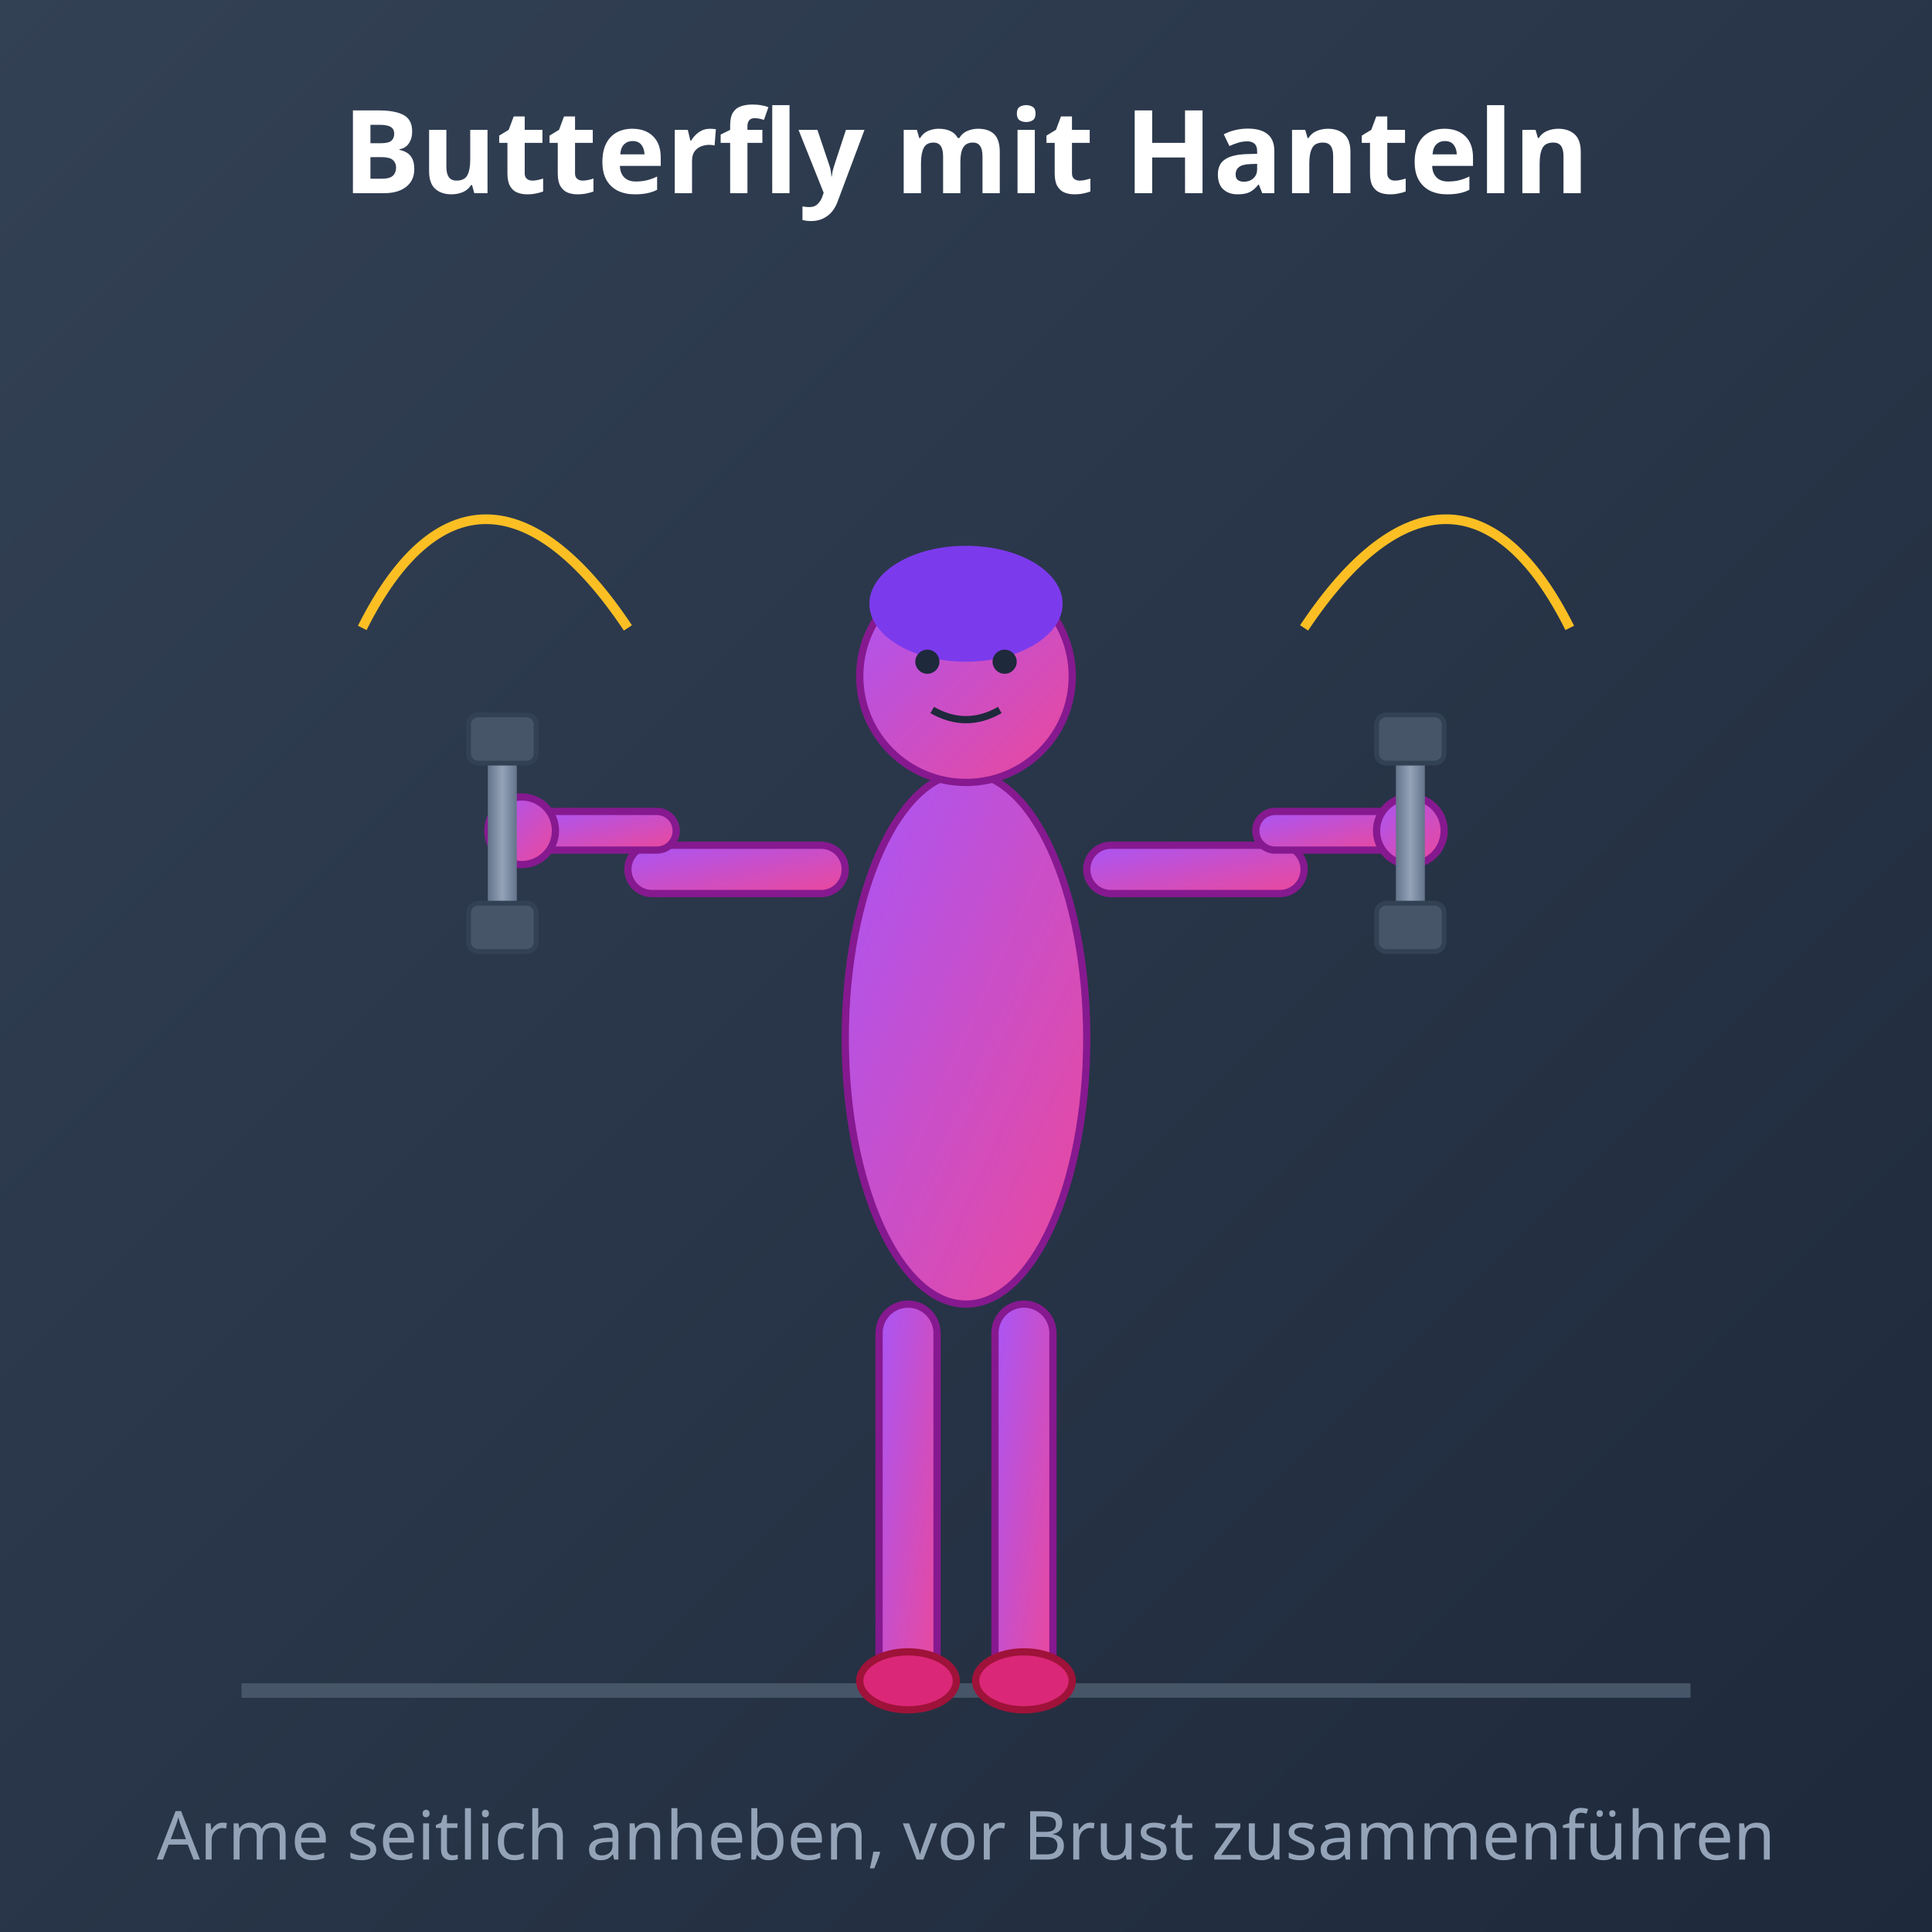
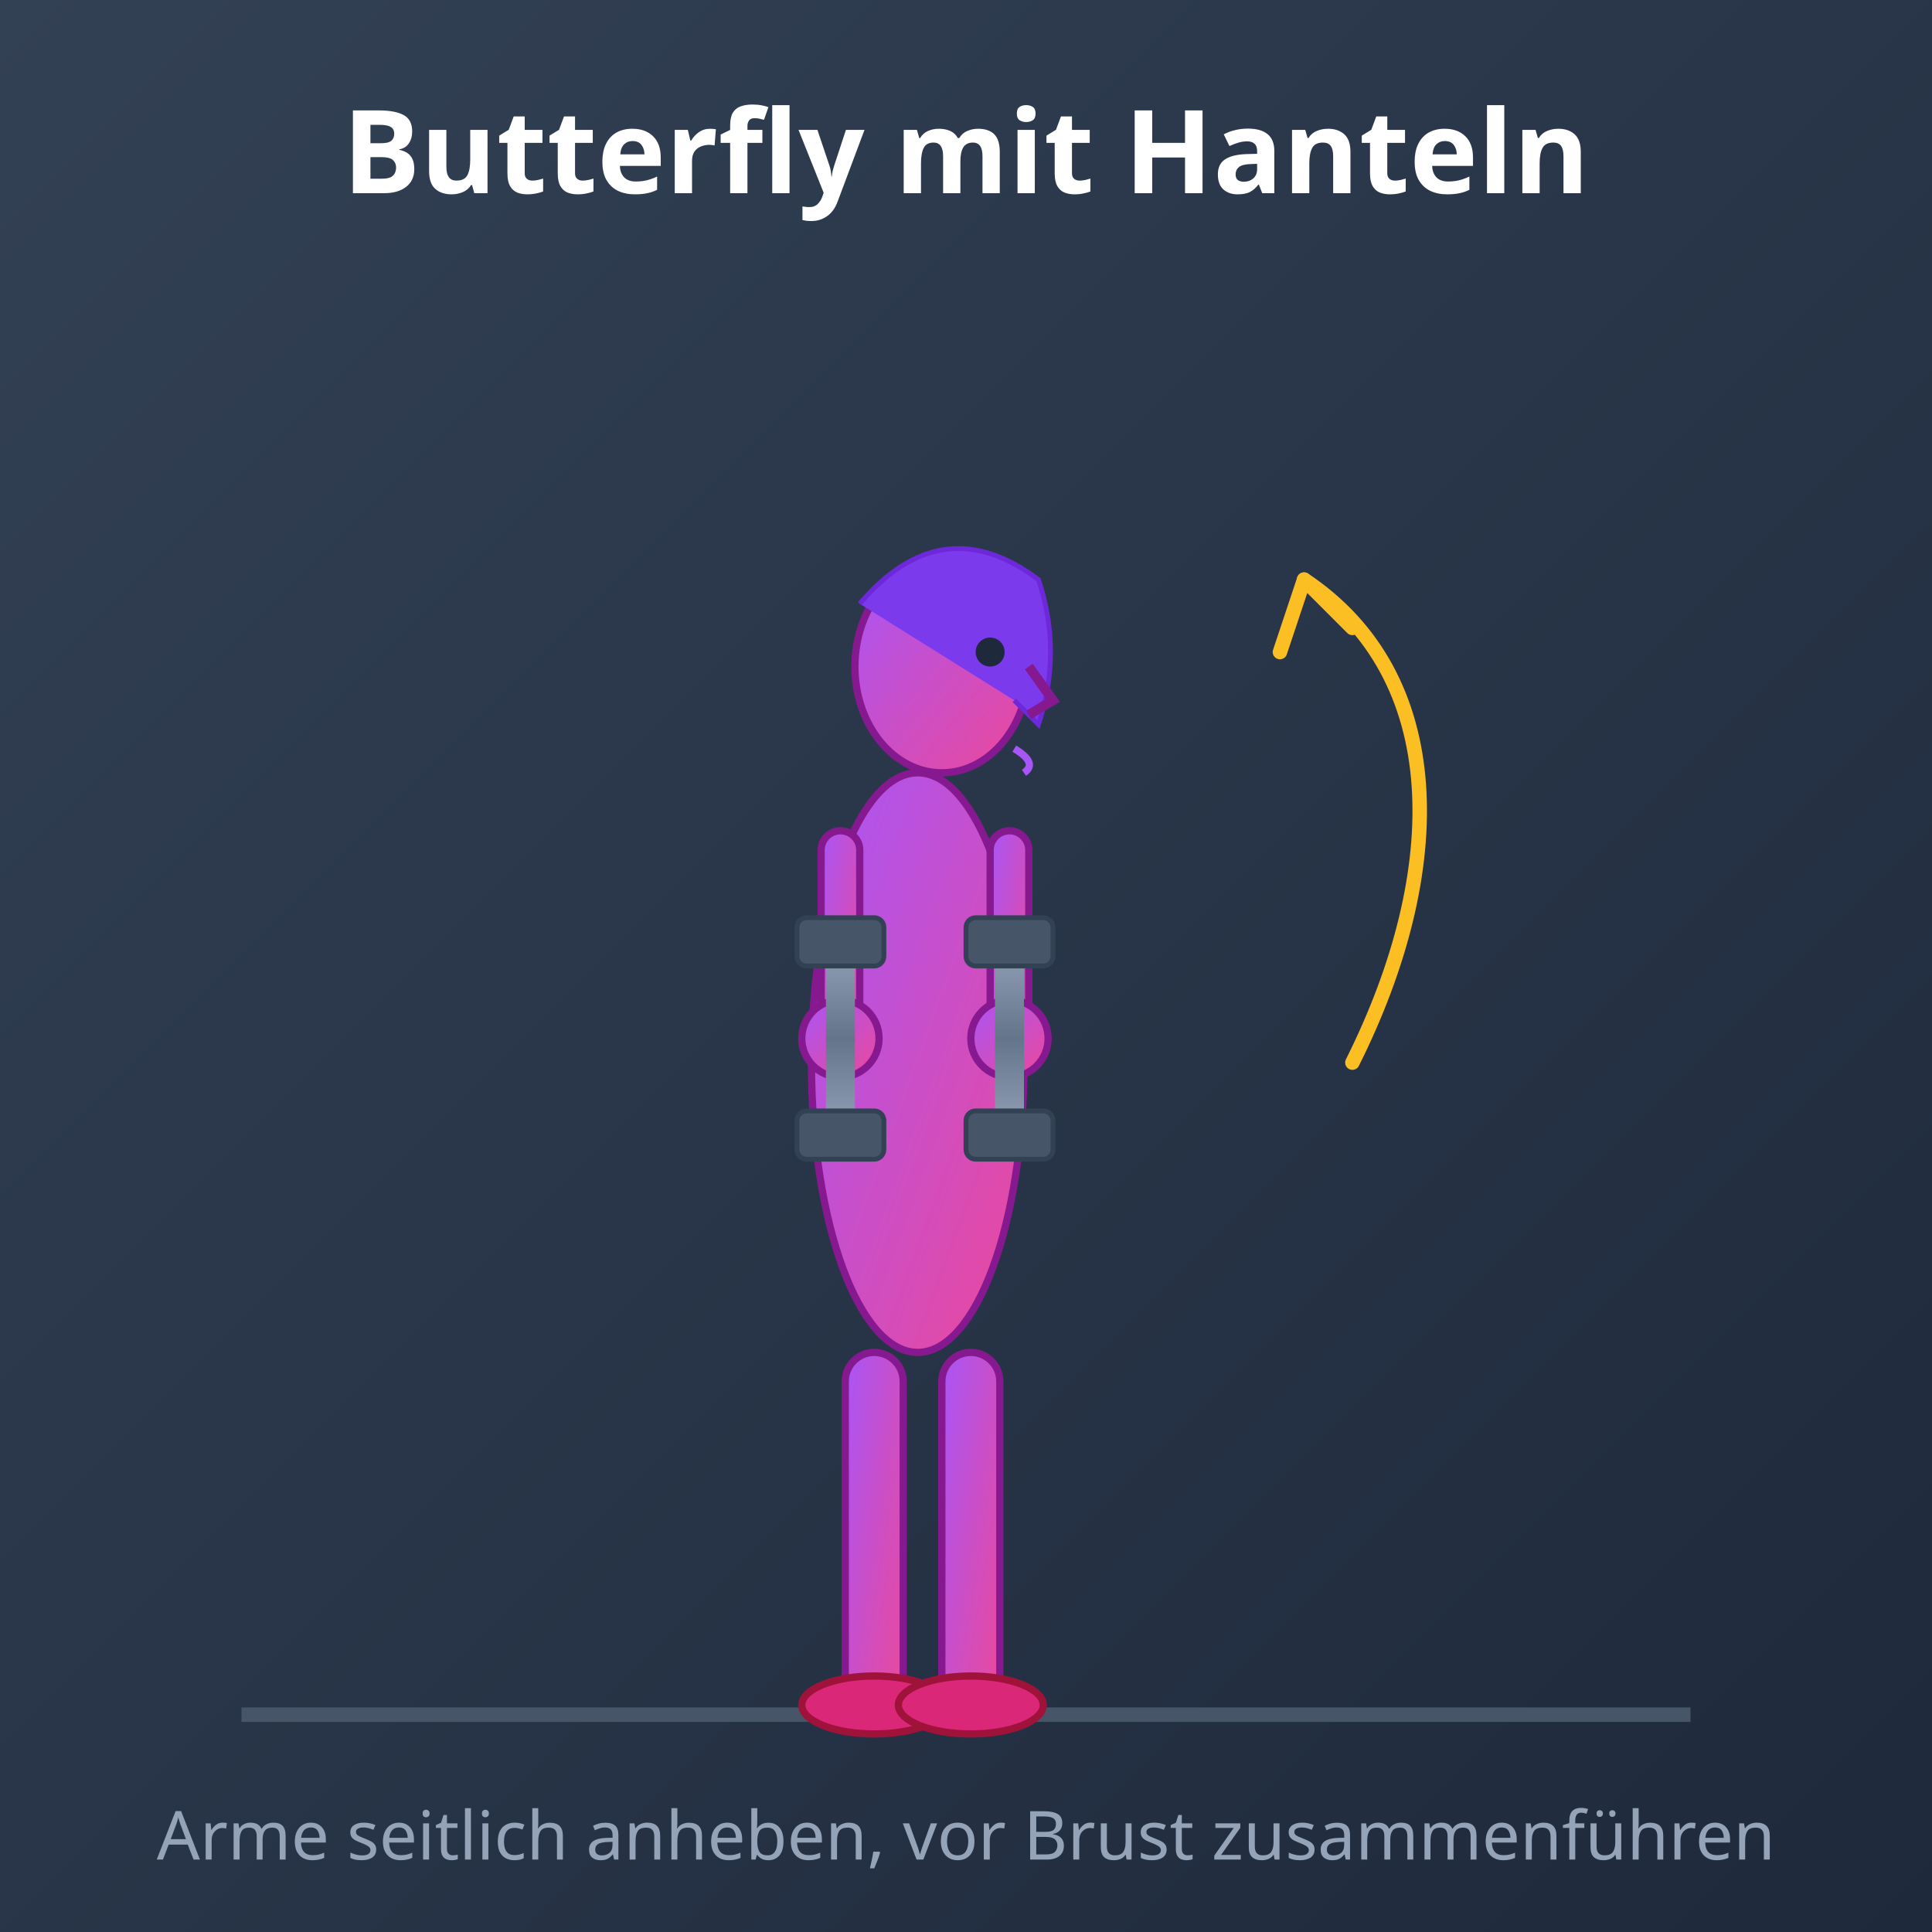
<svg xmlns="http://www.w3.org/2000/svg" width="400" height="400" viewBox="0 0 400 400">
  <defs>
    <linearGradient id="bgButterflyH" x1="0%" y1="0%" x2="100%" y2="100%">
      <stop offset="0%" style="stop-color:#334155;stop-opacity:1" />
      <stop offset="100%" style="stop-color:#1e293b;stop-opacity:1" />
    </linearGradient>
    <linearGradient id="bodyButterflyH" x1="0%" y1="0%" x2="100%" y2="100%">
      <stop offset="0%" style="stop-color:#a855f7;stop-opacity:1" />
      <stop offset="100%" style="stop-color:#ec4899;stop-opacity:1" />
    </linearGradient>
-     <linearGradient id="dumbbellGradB" x1="0%" y1="0%" x2="100%" y2="0%">
-       <stop offset="0%" style="stop-color:#64748b;stop-opacity:1" />
-       <stop offset="50%" style="stop-color:#94a3b8;stop-opacity:1" />
-       <stop offset="100%" style="stop-color:#64748b;stop-opacity:1" />
+     <linearGradient id="dumbbellGradB" x1="0%" y1="0%" x2="0%" y2="100%">
+       <stop offset="0%" style="stop-color:#94a3b8;stop-opacity:1" />
+       <stop offset="50%" style="stop-color:#64748b;stop-opacity:1" />
+       <stop offset="100%" style="stop-color:#94a3b8;stop-opacity:1" />
    </linearGradient>
  </defs>
  <rect width="400" height="400" fill="url(#bgButterflyH)" />
  <text x="200" y="40" font-family="system-ui" font-size="24" font-weight="bold" fill="#ffffff" text-anchor="middle">Butterfly mit Hanteln</text>
-   <line x1="50" y1="350" x2="350" y2="350" stroke="#475569" stroke-width="3" />
-   <rect x="182" y="270" width="12" height="80" rx="6" fill="url(#bodyButterflyH)" stroke="#86198f" stroke-width="1.5" />
-   <rect x="206" y="270" width="12" height="80" rx="6" fill="url(#bodyButterflyH)" stroke="#86198f" stroke-width="1.5" />
-   <ellipse cx="188" cy="348" rx="10" ry="6" fill="#db2777" stroke="#9f1239" stroke-width="1.5" />
-   <ellipse cx="212" cy="348" rx="10" ry="6" fill="#db2777" stroke="#9f1239" stroke-width="1.5" />
-   <ellipse cx="200" cy="215" rx="25" ry="55" fill="url(#bodyButterflyH)" stroke="#86198f" stroke-width="1.5" />
-   <circle cx="200" cy="140" r="22" fill="url(#bodyButterflyH)" stroke="#86198f" stroke-width="1.5" />
-   <ellipse cx="200" cy="125" rx="20" ry="12" fill="#7c3aed" />
-   <circle cx="192" cy="137" r="2.5" fill="#1e293b" />
-   <circle cx="208" cy="137" r="2.5" fill="#1e293b" />
-   <path d="M 193 147 Q 200 151 207 147" stroke="#1e293b" stroke-width="1.5" fill="none" />
+   <line x1="50" y1="355" x2="350" y2="355" stroke="#475569" stroke-width="3" />
+   <rect x="175" y="280" width="12" height="75" rx="6" fill="url(#bodyButterflyH)" stroke="#86198f" stroke-width="1.5" />
+   <rect x="195" y="280" width="12" height="75" rx="6" fill="url(#bodyButterflyH)" stroke="#86198f" stroke-width="1.5" />
+   <ellipse cx="181" cy="353" rx="15" ry="6" fill="#db2777" stroke="#9f1239" stroke-width="1.5" />
+   <ellipse cx="201" cy="353" rx="15" ry="6" fill="#db2777" stroke="#9f1239" stroke-width="1.5" />
+   <ellipse cx="190" cy="220" rx="22" ry="60" fill="url(#bodyButterflyH)" stroke="#86198f" stroke-width="1.5" />
+   <ellipse cx="195" cy="138" rx="18" ry="22" fill="url(#bodyButterflyH)" stroke="#86198f" stroke-width="1.5" />
+   <path d="M 178 125 Q 195 105 215 120 Q 220 135 215 150 L 210 145" fill="#7c3aed" stroke="#6d28d9" stroke-width="1" />
+   <circle cx="205" cy="135" r="3" fill="#1e293b" />
+   <path d="M 213 138 L 218 145 L 213 148" stroke="#86198f" stroke-width="2" fill="none" />
+   <path d="M 210 155 Q 215 158 212 160" stroke="#a855f7" stroke-width="1.5" fill="none" />
  <g>
-     <rect x="130" y="175" width="45" height="10" rx="5" fill="url(#bodyButterflyH)" stroke="#86198f" stroke-width="1.5">
-       <animateTransform attributeName="transform" type="rotate" values="0 175 180; 60 175 180; 0 175 180" dur="2.5s" repeatCount="indefinite" />
+     <rect x="170" y="172" width="8" height="45" rx="4" fill="url(#bodyButterflyH)" stroke="#86198f" stroke-width="1.5">
+       <animateTransform attributeName="transform" type="rotate" values="-30 174 175; 60 174 175; -30 174 175" dur="2.5s" repeatCount="indefinite" />
    </rect>
-     <rect x="110" y="168" width="30" height="8" rx="4" fill="url(#bodyButterflyH)" stroke="#86198f" stroke-width="1.5">
-       <animateTransform attributeName="transform" type="rotate" values="0 175 180; 60 175 180; 0 175 180" dur="2.5s" repeatCount="indefinite" />
-     </rect>
-     <circle cx="108" cy="172" r="7" fill="url(#bodyButterflyH)" stroke="#86198f" stroke-width="1.5">
-       <animateTransform attributeName="transform" type="rotate" values="0 175 180; 60 175 180; 0 175 180" dur="2.5s" repeatCount="indefinite" />
+     <circle cx="174" cy="215" r="8" fill="url(#bodyButterflyH)" stroke="#86198f" stroke-width="1.5">
+       <animateTransform attributeName="transform" type="rotate" values="-30 174 175; 60 174 175; -30 174 175" dur="2.5s" repeatCount="indefinite" />
    </circle>
    <g>
-       <animateTransform attributeName="transform" type="rotate" values="0 175 180; 60 175 180; 0 175 180" dur="2.5s" repeatCount="indefinite" />
-       <rect x="101" y="155" width="6" height="35" rx="3" fill="url(#dumbbellGradB)" />
-       <rect x="97" y="148" width="14" height="10" rx="2" fill="#475569" stroke="#334155" stroke-width="1" />
-       <rect x="97" y="187" width="14" height="10" rx="2" fill="#475569" stroke="#334155" stroke-width="1" />
+       <animateTransform attributeName="transform" type="rotate" values="-30 174 175; 60 174 175; -30 174 175" dur="2.5s" repeatCount="indefinite" />
+       <rect x="171" y="195" width="6" height="40" rx="3" fill="url(#dumbbellGradB)" />
+       <rect x="165" y="190" width="18" height="10" rx="2" fill="#475569" stroke="#334155" stroke-width="1" />
+       <rect x="165" y="230" width="18" height="10" rx="2" fill="#475569" stroke="#334155" stroke-width="1" />
    </g>
  </g>
  <g>
-     <rect x="225" y="175" width="45" height="10" rx="5" fill="url(#bodyButterflyH)" stroke="#86198f" stroke-width="1.5">
-       <animateTransform attributeName="transform" type="rotate" values="0 225 180; -60 225 180; 0 225 180" dur="2.5s" repeatCount="indefinite" />
+     <rect x="205" y="172" width="8" height="45" rx="4" fill="url(#bodyButterflyH)" stroke="#86198f" stroke-width="1.5">
+       <animateTransform attributeName="transform" type="rotate" values="-30 209 175; 60 209 175; -30 209 175" dur="2.5s" repeatCount="indefinite" />
    </rect>
-     <rect x="260" y="168" width="30" height="8" rx="4" fill="url(#bodyButterflyH)" stroke="#86198f" stroke-width="1.5">
-       <animateTransform attributeName="transform" type="rotate" values="0 225 180; -60 225 180; 0 225 180" dur="2.5s" repeatCount="indefinite" />
-     </rect>
-     <circle cx="292" cy="172" r="7" fill="url(#bodyButterflyH)" stroke="#86198f" stroke-width="1.5">
-       <animateTransform attributeName="transform" type="rotate" values="0 225 180; -60 225 180; 0 225 180" dur="2.5s" repeatCount="indefinite" />
+     <circle cx="209" cy="215" r="8" fill="url(#bodyButterflyH)" stroke="#86198f" stroke-width="1.5">
+       <animateTransform attributeName="transform" type="rotate" values="-30 209 175; 60 209 175; -30 209 175" dur="2.5s" repeatCount="indefinite" />
    </circle>
    <g>
-       <animateTransform attributeName="transform" type="rotate" values="0 225 180; -60 225 180; 0 225 180" dur="2.5s" repeatCount="indefinite" />
-       <rect x="289" y="155" width="6" height="35" rx="3" fill="url(#dumbbellGradB)" />
-       <rect x="285" y="148" width="14" height="10" rx="2" fill="#475569" stroke="#334155" stroke-width="1" />
-       <rect x="285" y="187" width="14" height="10" rx="2" fill="#475569" stroke="#334155" stroke-width="1" />
+       <animateTransform attributeName="transform" type="rotate" values="-30 209 175; 60 209 175; -30 209 175" dur="2.5s" repeatCount="indefinite" />
+       <rect x="206" y="195" width="6" height="40" rx="3" fill="url(#dumbbellGradB)" />
+       <rect x="200" y="190" width="18" height="10" rx="2" fill="#475569" stroke="#334155" stroke-width="1" />
+       <rect x="200" y="230" width="18" height="10" rx="2" fill="#475569" stroke="#334155" stroke-width="1" />
    </g>
  </g>
-   <path d="M 75 130 C 90 100 110 100 130 130" stroke="#fbbf24" stroke-width="2" fill="none">
+   <path d="M 280 220 C 300 180 300 140 270 120" stroke="#fbbf24" stroke-width="3" fill="none" stroke-linecap="round">
    <animate attributeName="opacity" values="1;0.3;1" dur="2.5s" repeatCount="indefinite" />
  </path>
-   <path d="M 270 130 C 290 100 310 100 325 130" stroke="#fbbf24" stroke-width="2" fill="none">
+   <path d="M 270 120 L 265 135 M 270 120 L 280 130" stroke="#fbbf24" stroke-width="3" fill="none" stroke-linecap="round">
    <animate attributeName="opacity" values="1;0.3;1" dur="2.5s" repeatCount="indefinite" />
  </path>
  <text x="200" y="385" font-family="system-ui" font-size="14" fill="#94a3b8" text-anchor="middle">Arme seitlich anheben, vor Brust zusammenführen</text>
</svg>
